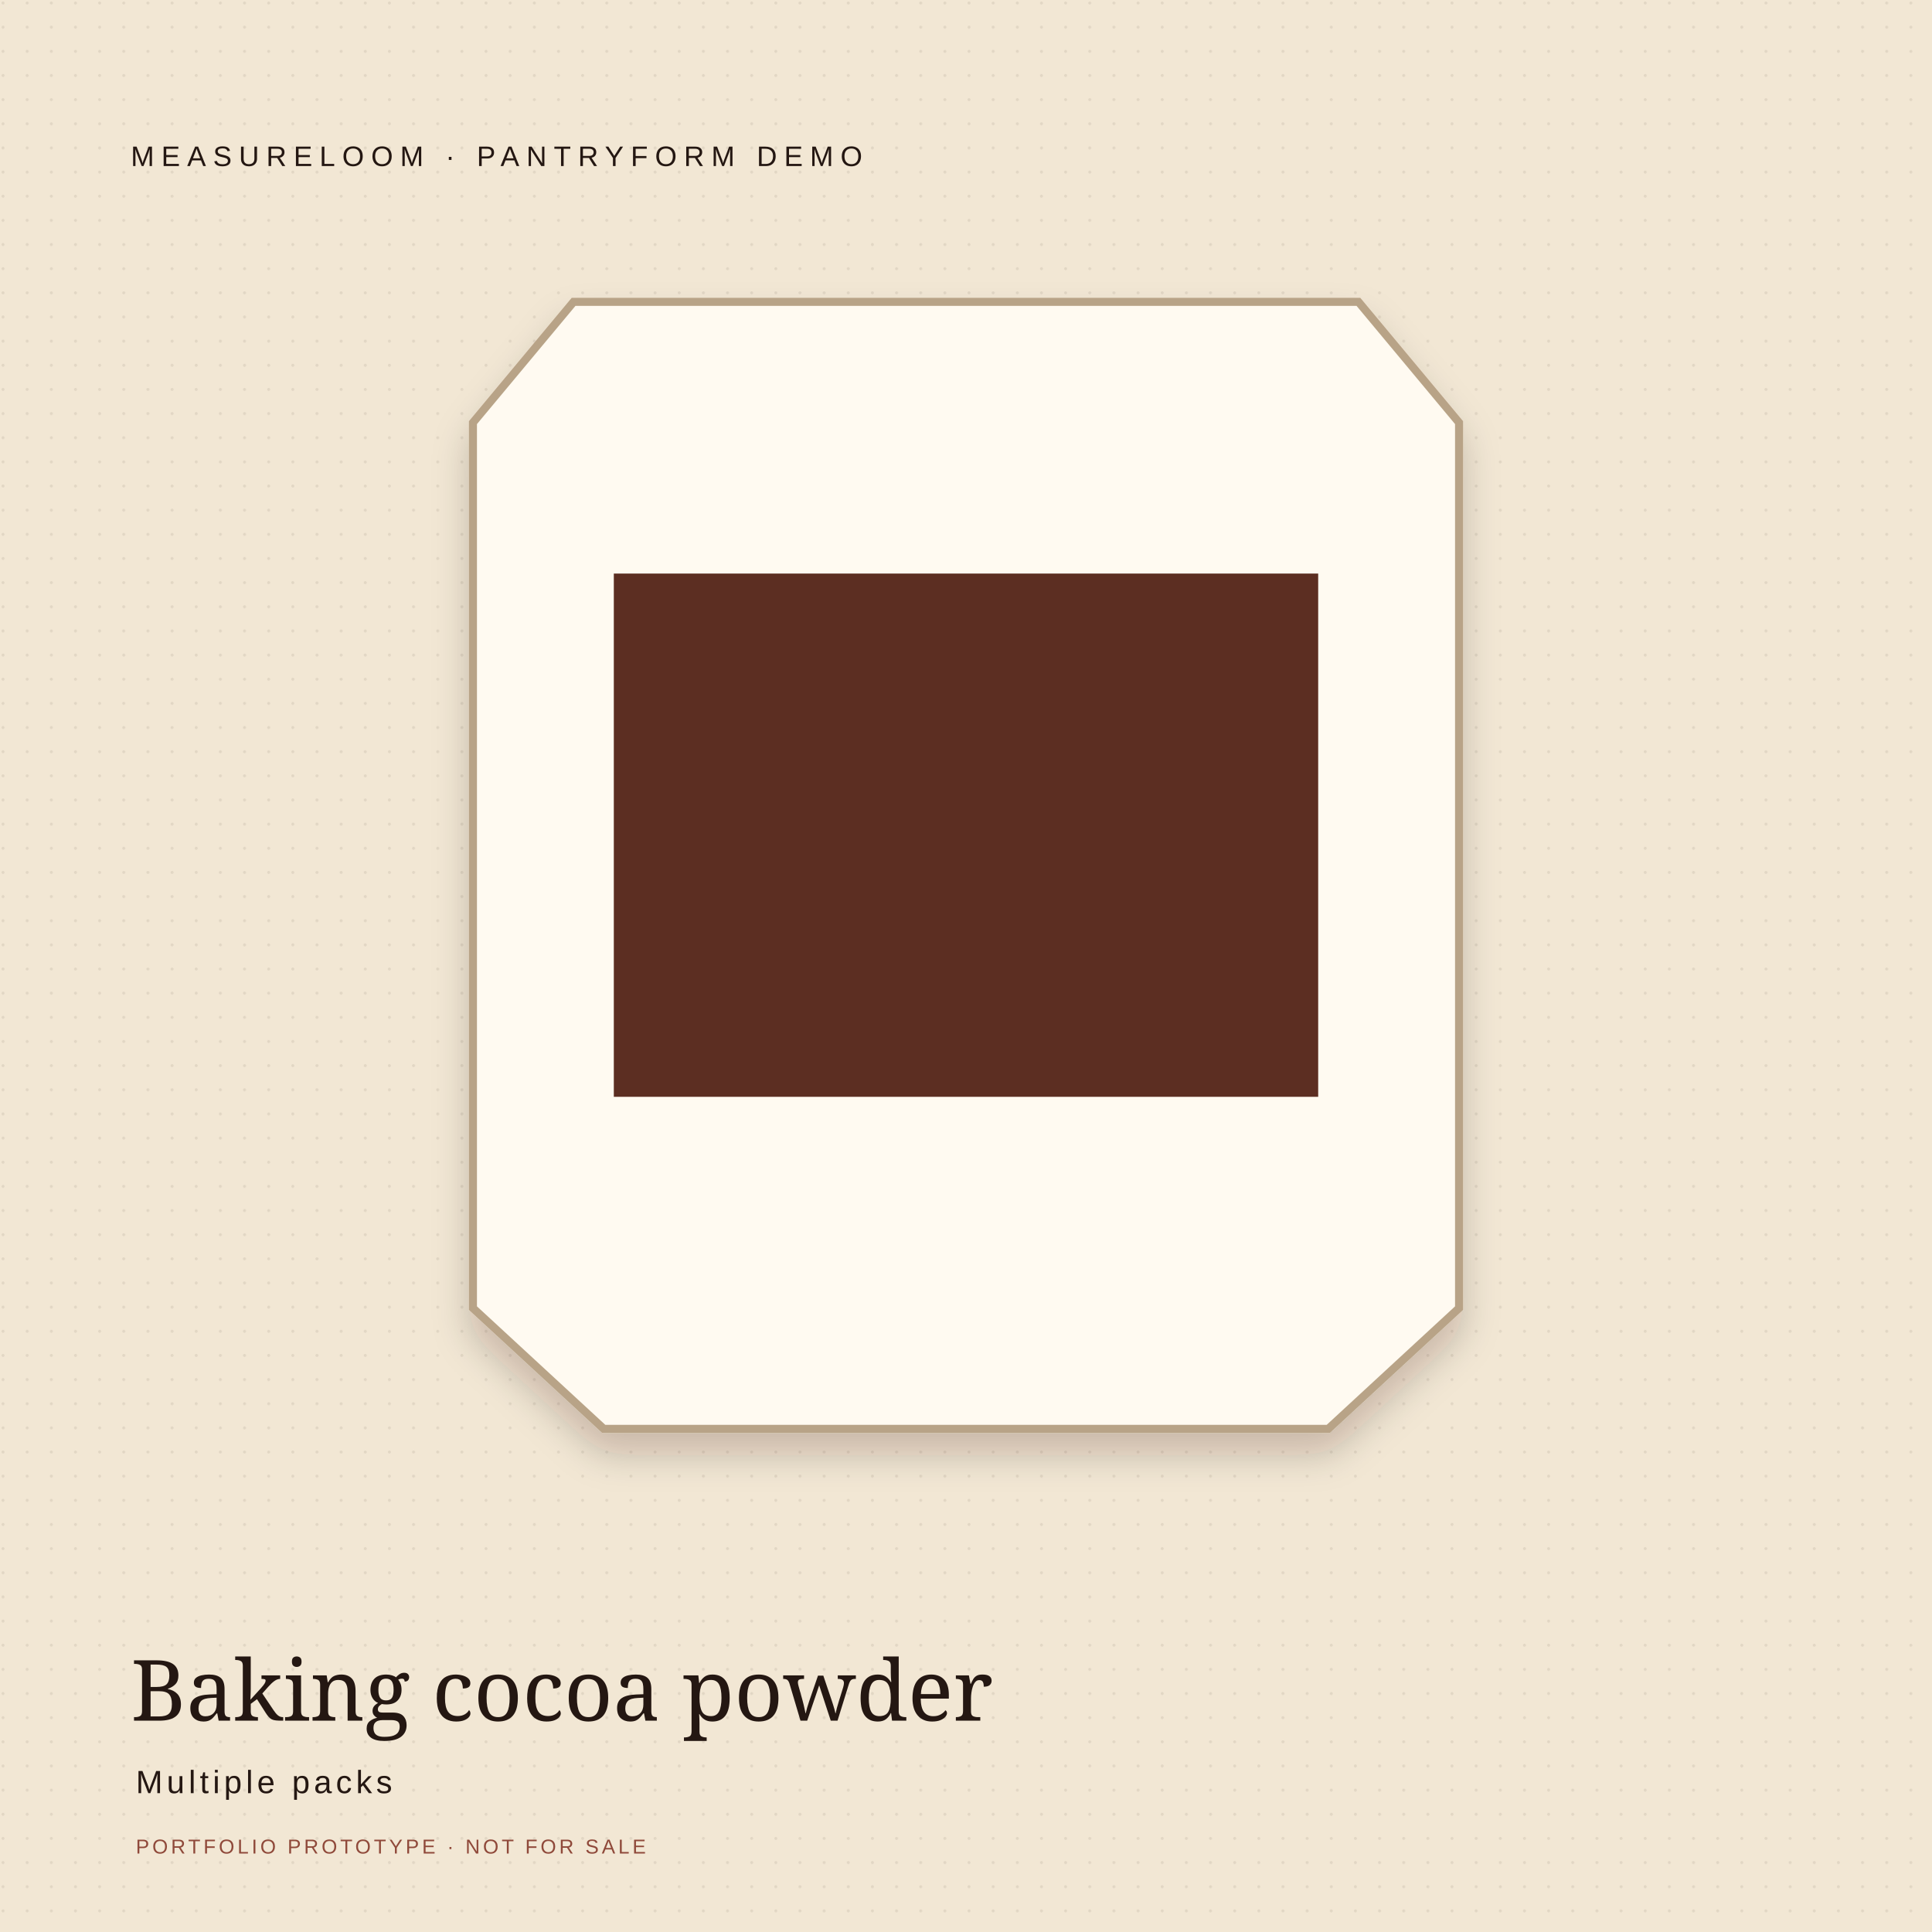
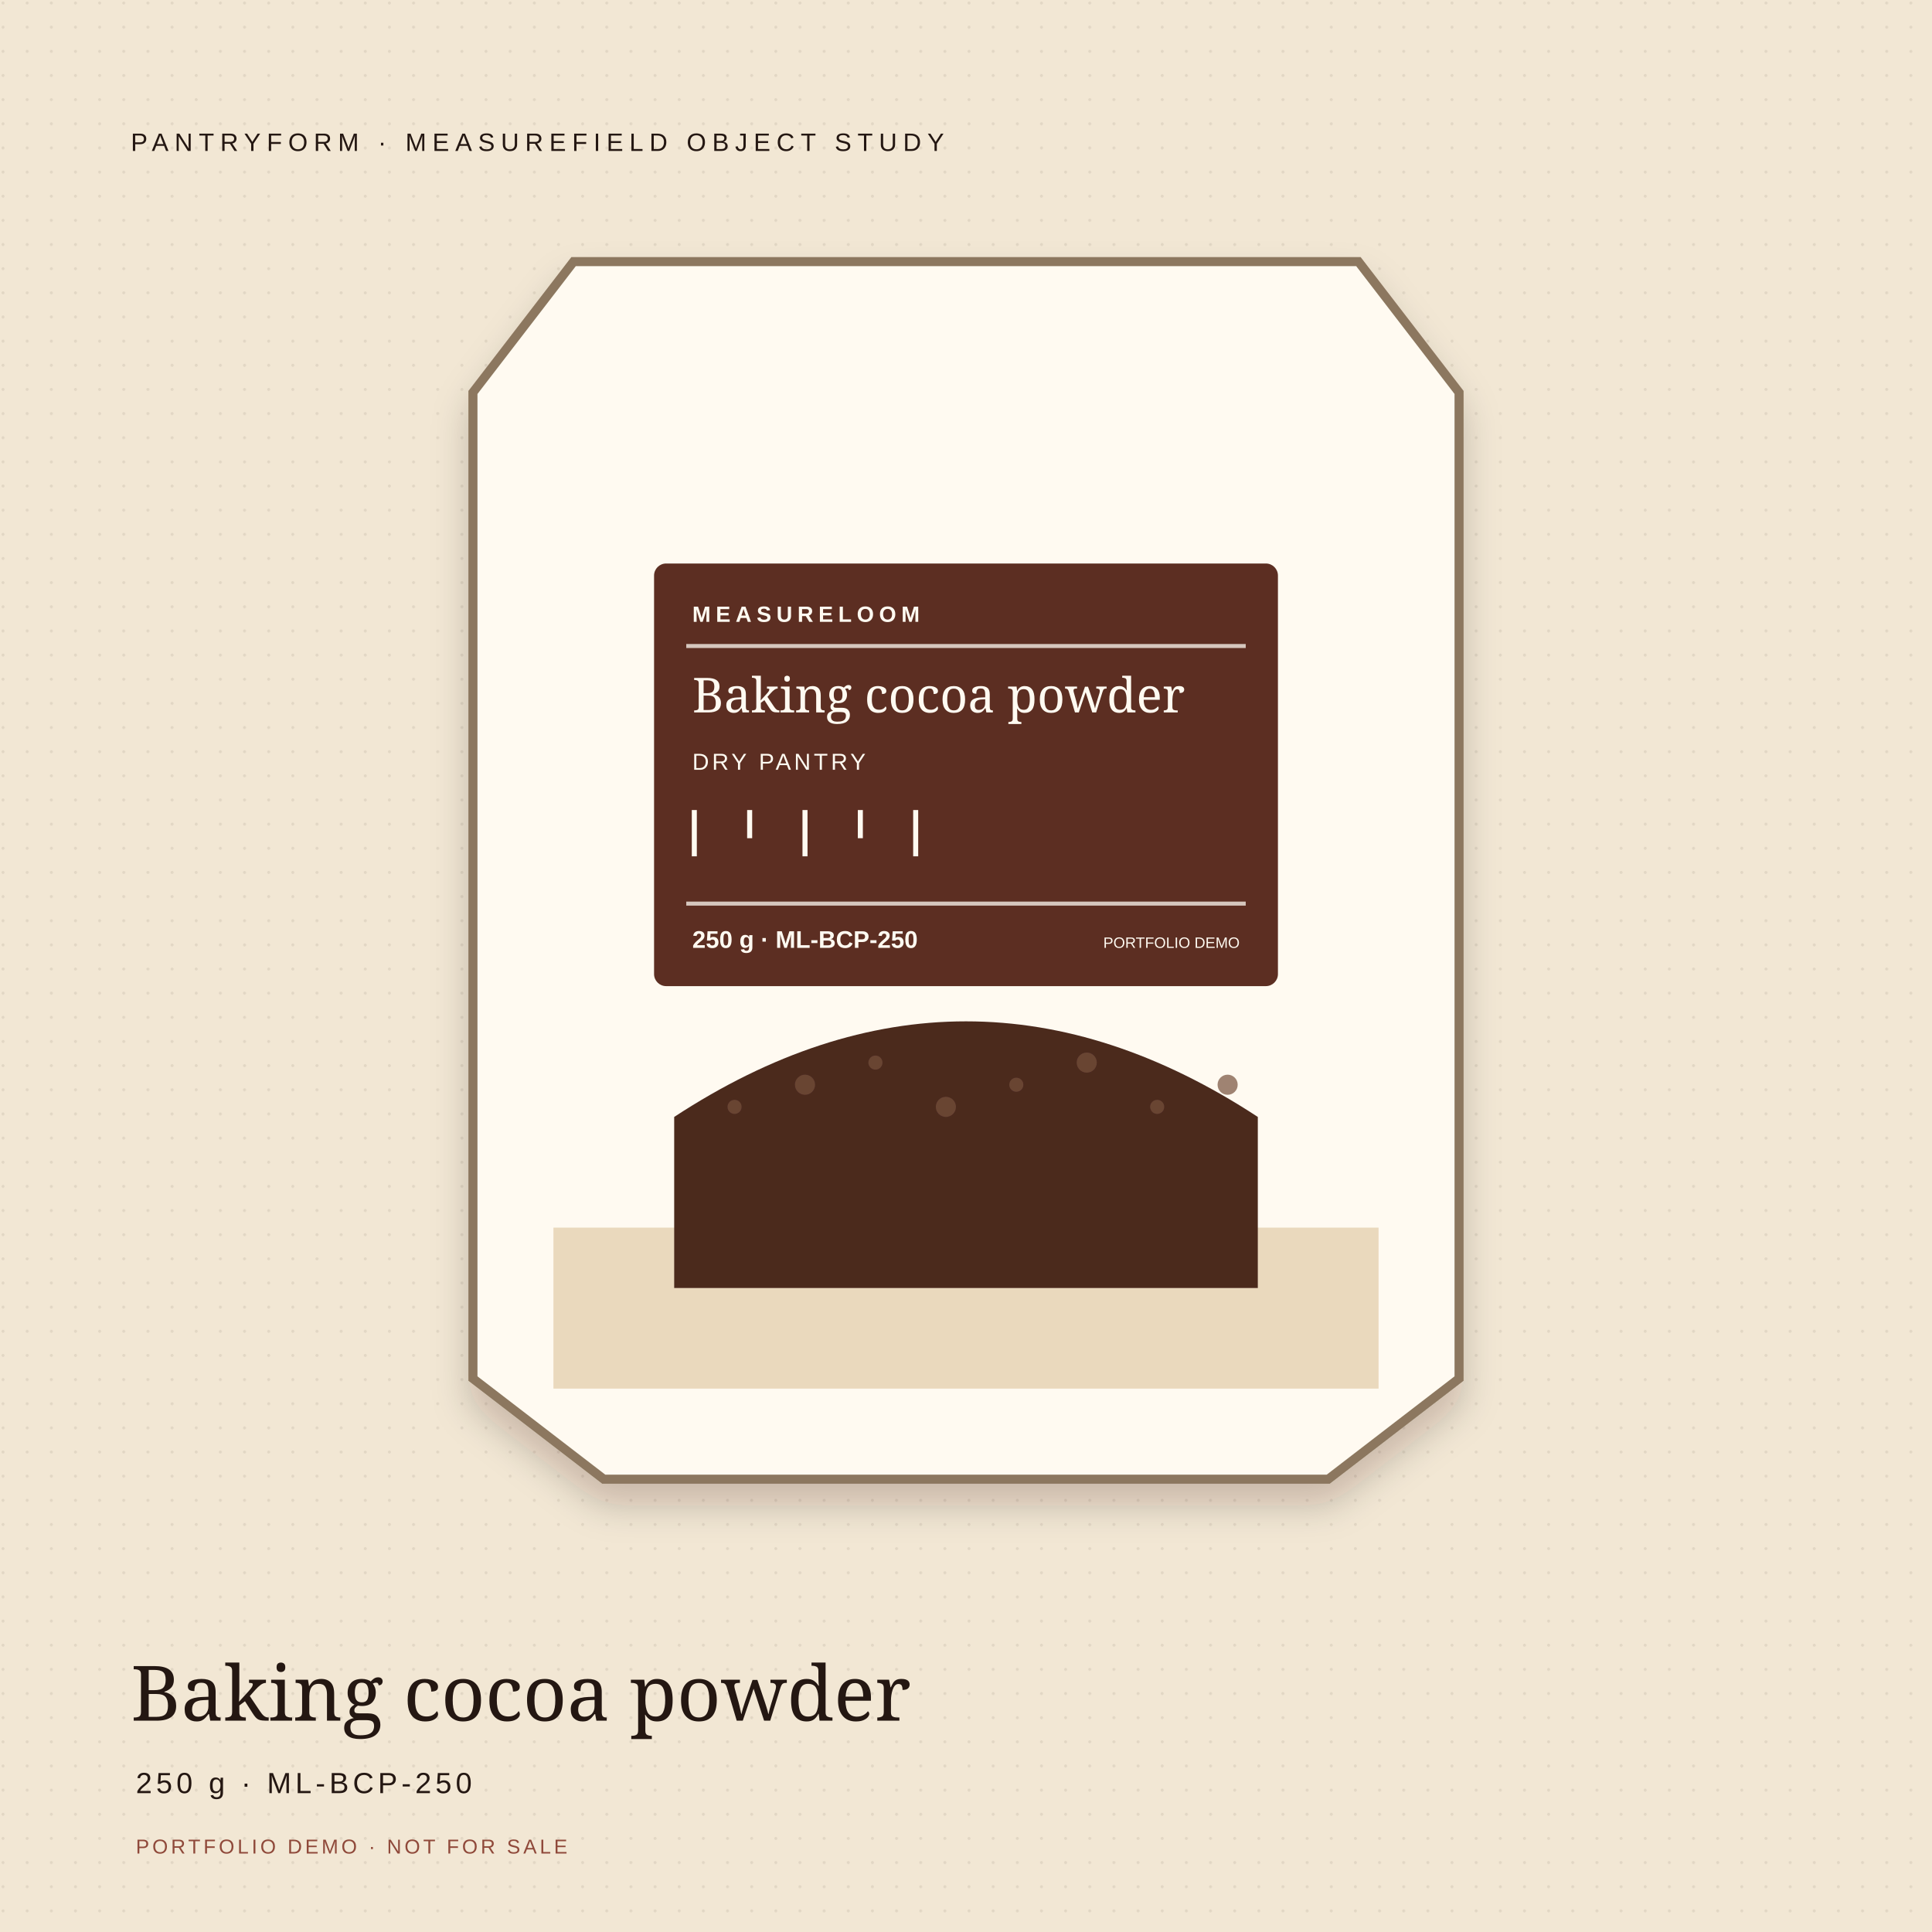
<svg xmlns="http://www.w3.org/2000/svg" width="1920" height="1920" viewBox="0 0 1920 1920">
  <defs>
    <filter id="s">
      <feDropShadow dx="0" dy="22" stdDeviation="18" flood-color="#241712" flood-opacity=".2" />
    </filter>
    <pattern id="g" width="24" height="24" patternUnits="userSpaceOnUse">
      <circle cx="3" cy="3" r="1.5" fill="#241712" opacity=".08" />
    </pattern>
  </defs>
  <rect width="1920" height="1920" fill="#f2e7d4" />
  <rect width="1920" height="1920" fill="url(#g)" />
-   <g filter="url(#s)">
-     <path d="M570 300H1350L1450 420V1300L1320 1420H600L470 1300V420Z" fill="#fffaf1" stroke="#b8a387" stroke-width="8" />
-     <rect x="610" y="570" width="700" height="520" fill="#5b2f23" />
+   <g filter="url(#s)" transform="translate(0 0) scale(1)">
+     <path d="M570 260H1350L1450 390V1370L1320 1470H600L470 1370V390Z" fill="#fffaf1" stroke="#8c775f" stroke-width="9" />
+     <path d="M550 1220H1370V1380H550Z" fill="#ead9bd" />
+     <path d="M670 1110Q960 920 1250 1110V1280H670Z" fill="#4b291f" />
+     <circle cx="730" cy="1100" r="7" fill="#76503c" opacity=".7" />
+     <circle cx="800" cy="1078" r="10" fill="#76503c" opacity=".7" />
+     <circle cx="870" cy="1056" r="7" fill="#76503c" opacity=".7" />
+     <circle cx="940" cy="1100" r="10" fill="#76503c" opacity=".7" />
+     <circle cx="1010" cy="1078" r="7" fill="#76503c" opacity=".7" />
+     <circle cx="1080" cy="1056" r="10" fill="#76503c" opacity=".7" />
+     <circle cx="1150" cy="1100" r="7" fill="#76503c" opacity=".7" />
+     <circle cx="1220" cy="1078" r="10" fill="#76503c" opacity=".7" />
+     <g>
+       <rect x="650" y="560" width="620" height="420" rx="12" fill="#5b2f23" />
+       <path d="M682 642H1238M682 898H1238" stroke="#fffaf1" stroke-width="4" opacity=".75" />
+       <text x="688" y="618" font-family="Arial,sans-serif" font-size="22" font-weight="700" letter-spacing="5" fill="#fffaf1">MEASURELOOM</text>
+       <text x="688" y="708" font-family="Georgia,serif" font-size="48" fill="#fffaf1">Baking cocoa powder</text>
+       <text x="688" y="765" font-family="Arial,sans-serif" font-size="23" letter-spacing="3" fill="#fffaf1">DRY PANTRY</text>
+       <g stroke="#fffaf1" stroke-width="5">
+         <path d="M690 805v46" />
+         <path d="M745 805v28" />
+         <path d="M800 805v46" />
+         <path d="M855 805v28" />
+         <path d="M910 805v46" />
+       </g>
+       <text x="688" y="942" font-family="Arial,sans-serif" font-size="24" font-weight="700" fill="#fffaf1">250 g · ML-BCP-250</text>
+       <text x="1232" y="942" text-anchor="end" font-family="Arial,sans-serif" font-size="15" fill="#fffaf1">PORTFOLIO DEMO</text>
+     </g>
  </g>
-   <text x="130" y="165" font-family="Arial,sans-serif" font-size="28" letter-spacing="7" fill="#241712">MEASURELOOM · PANTRYFORM DEMO</text>
-   <text x="130" y="1710" font-family="Georgia,serif" font-size="84" fill="#241712">Baking cocoa powder</text>
-   <text x="135" y="1782" font-family="Arial,sans-serif" font-size="32" letter-spacing="4" fill="#241712">Multiple packs</text>
-   <text x="135" y="1842" font-family="Arial,sans-serif" font-size="20" letter-spacing="3" fill="#8f493a">PORTFOLIO PROTOTYPE · NOT FOR SALE</text>
+   <text x="130" y="150" font-family="Arial,sans-serif" font-size="25" letter-spacing="6" fill="#241712">PANTRYFORM · MEASUREFIELD OBJECT STUDY</text>
+   <text x="130" y="1710" font-family="Georgia,serif" font-size="76" fill="#241712">Baking cocoa powder</text>
+   <text x="135" y="1782" font-family="Arial,sans-serif" font-size="29" letter-spacing="4" fill="#241712">250 g · ML-BCP-250</text>
+   <text x="135" y="1842" font-family="Arial,sans-serif" font-size="20" letter-spacing="3" fill="#8f493a">PORTFOLIO DEMO · NOT FOR SALE</text>
</svg>
